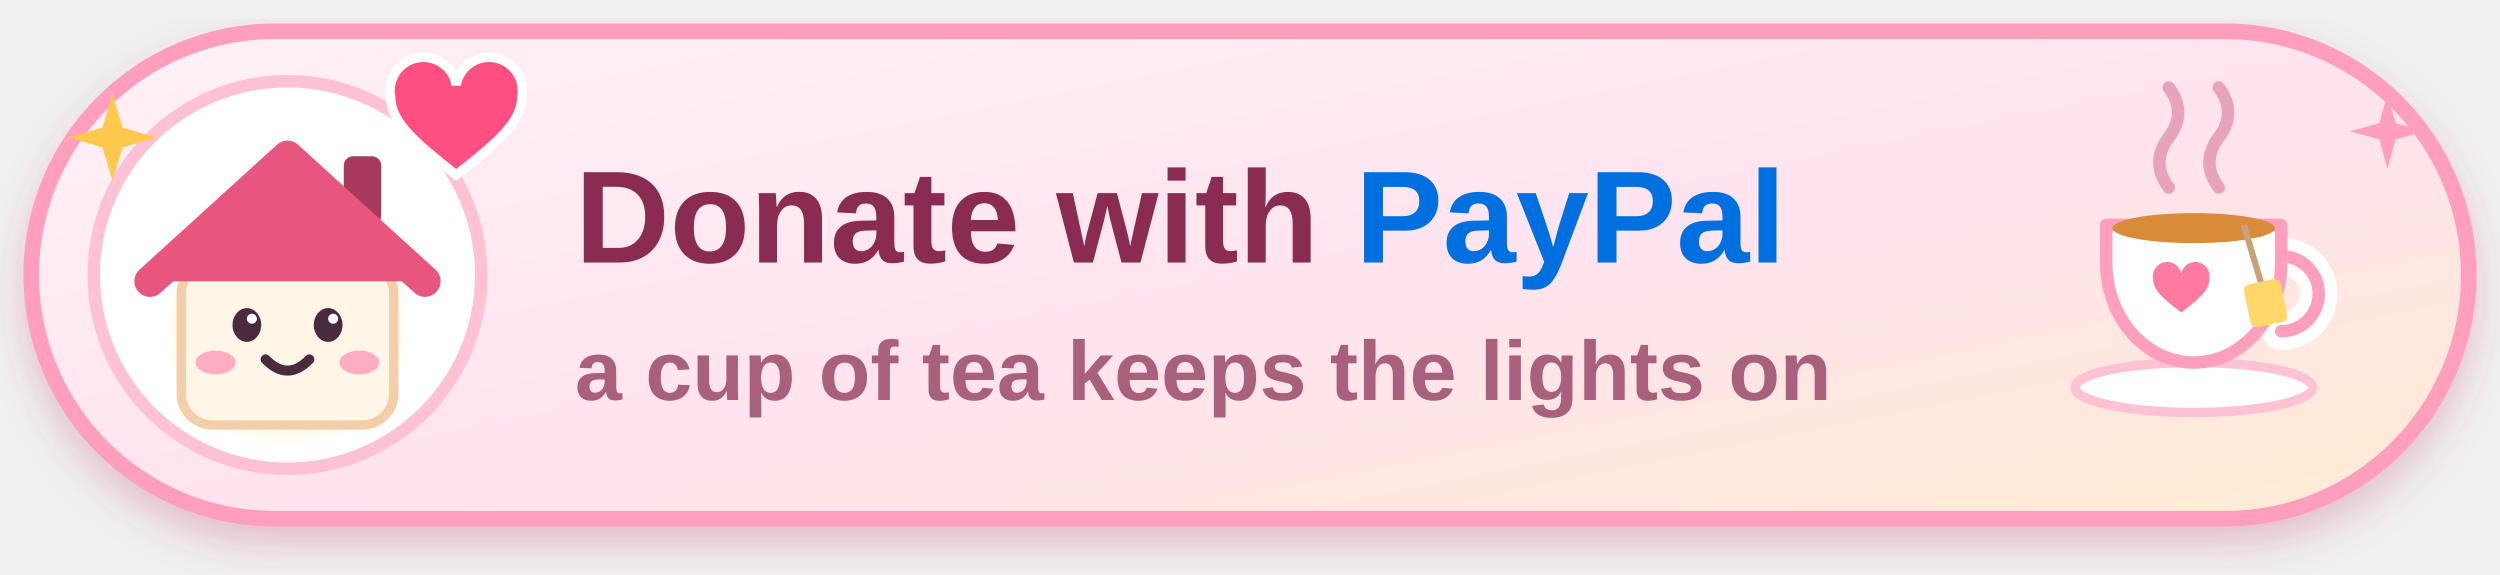
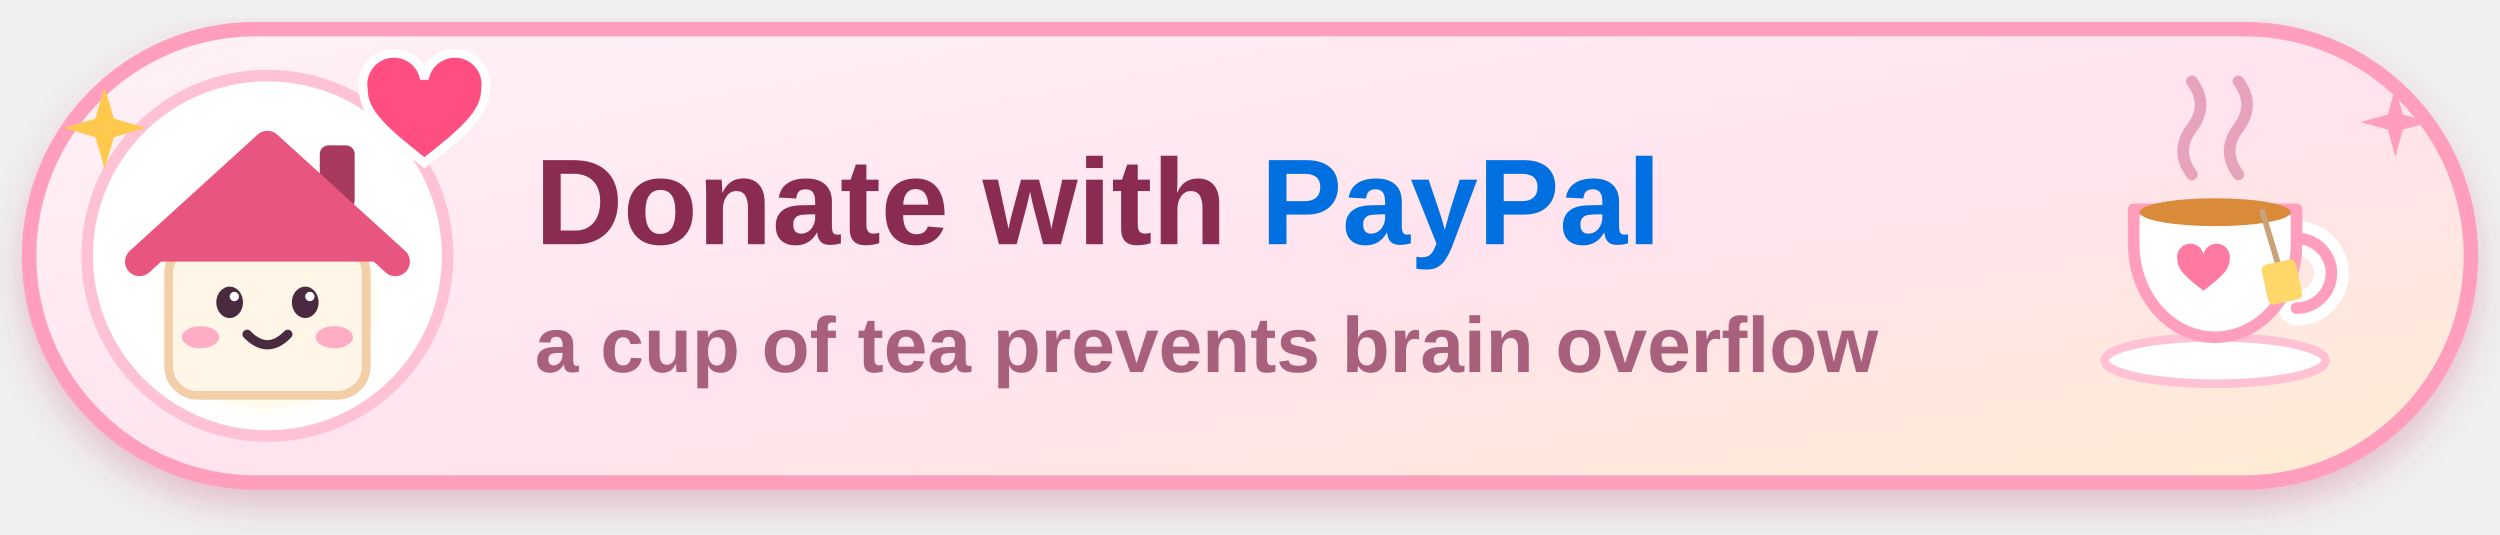
- <svg xmlns="http://www.w3.org/2000/svg" width="400" height="92" viewBox="0 0 400 92" role="img" aria-label="Donate with PayPal: a cup of tea keeps the lights on">
+ <svg xmlns="http://www.w3.org/2000/svg" width="430" height="92" viewBox="0 0 430 92" role="img" aria-label="Donate with PayPal: a cup of tea prevents brain overflow">
  <defs>
    <linearGradient id="bg" x1="0" y1="0" x2="1" y2="1">
      <stop offset="0%" stop-color="#fff2f7" />
      <stop offset="55%" stop-color="#ffe3ee" />
      <stop offset="100%" stop-color="#ffecd2" />
    </linearGradient>
    <radialGradient id="glow" cx="50%" cy="50%" r="50%">
      <stop offset="0%" stop-color="#ffd76b" stop-opacity=".9" />
      <stop offset="100%" stop-color="#ffd76b" stop-opacity="0" />
    </radialGradient>
    <filter id="shadow" x="-10%" y="-20%" width="120%" height="150%">
      <feDropShadow dx="0" dy="3" stdDeviation="3" flood-color="#c2456b" flood-opacity=".28" />
    </filter>
  </defs>
  <style>
    .t { font-family: "Nunito", "Quicksand", "Varela Round", ui-rounded, "SF Pro Rounded", "Segoe UI", "Helvetica Neue", Arial, sans-serif; }
    .heart { transform-origin: 73px 21px; animation: beat 1.6s ease-in-out infinite; }
    .spark { transform-origin: 18px 22px; animation: twinkle 2.4s ease-in-out infinite; }
    .spark2 { transform-origin: 382px 22px; animation: twinkle 2.4s ease-in-out 1.2s infinite; }
    .lid { transform-origin: 0 52px; animation: blink 5s infinite; }
    .win { animation: shine 3s ease-in-out infinite; }
    @keyframes beat { 0%, 40%, 100% { transform: scale(1); } 15% { transform: scale(1.22); } 28% { transform: scale(1.08); } }
    @keyframes twinkle { 0%, 100% { transform: scale(.4); opacity: .3; } 50% { transform: scale(1); opacity: 1; } }
    @keyframes blink { 0%, 92%, 100% { transform: scaleY(1); } 95% { transform: scaleY(.1); } }
    @keyframes shine { 0%, 100% { opacity: .55; } 50% { opacity: 1; } }
    .steam { animation: rise 2.6s ease-in-out infinite; }
    .steam2 { animation-delay: 1.3s; }
    @keyframes rise { 0% { transform: translateY(3px); opacity: 0; } 35% { opacity: .9; } 100% { transform: translateY(-5px); opacity: 0; } }
    @media (prefers-reduced-motion: reduce) { .heart, .spark, .spark2, .lid, .win, .steam { animation: none; } }
  </style>
-   <rect x="5" y="5" width="390" height="78" rx="39" fill="url(#bg)" stroke="#ff9fbd" stroke-width="2.5" filter="url(#shadow)" />
+   <rect x="5" y="5" width="420" height="78" rx="39" fill="url(#bg)" stroke="#ff9fbd" stroke-width="2.5" filter="url(#shadow)" />
  <circle cx="46" cy="44" r="31" fill="#ffffff" stroke="#ffc2d4" stroke-width="2" />
  <circle cx="46" cy="52" r="20" fill="url(#glow)" class="win" />
  <rect x="55" y="25" width="6" height="11" rx="1.5" fill="#a83a5e" />
  <rect x="29" y="42" width="34" height="26" rx="5" fill="#fff6e8" stroke="#f3cfa9" stroke-width="1.5" />
  <path d="M24 45 L46 25 L68 45" fill="#e8567f" stroke="#e8567f" stroke-width="5" stroke-linejoin="round" stroke-linecap="round" />
  <g class="lid">
    <ellipse cx="39.5" cy="52" rx="2.3" ry="2.7" fill="#4a2a3f" />
    <ellipse cx="52.5" cy="52" rx="2.3" ry="2.7" fill="#4a2a3f" />
    <circle cx="40.3" cy="51" r=".8" fill="#ffffff" />
    <circle cx="53.3" cy="51" r=".8" fill="#ffffff" />
  </g>
  <ellipse cx="34.5" cy="58" rx="3.2" ry="1.9" fill="#ffadc4" />
  <ellipse cx="57.5" cy="58" rx="3.2" ry="1.9" fill="#ffadc4" />
  <path d="M42.5 57.5 q3.5 3.6 7 0" fill="none" stroke="#4a2a3f" stroke-width="1.6" stroke-linecap="round" />
  <path class="heart" d="M73 28 c-7-5.5-10.5-8.6-10.5-12.6 a5.25 5.25 0 0 1 10.5-1.8 a5.25 5.25 0 0 1 10.5 1.8 c0 4-3.5 7.1-10.5 12.6z" fill="#ff4f81" stroke="#ffffff" stroke-width="1.5" />
  <path class="spark" d="M18 15 l1.6 5.4 5.4 1.6 -5.4 1.6 -1.6 5.4 -1.6 -5.4 -5.4 -1.6 5.4 -1.6z" fill="#ffc94d" />
-   <path class="spark2" d="M382 15 l1.3 4.7 4.7 1.3 -4.7 1.3 -1.3 4.7 -1.3 -4.7 -4.7 -1.3 4.7 -1.3z" fill="#ff9fbd" />
-   <g class="steam">
-     <path d="M347 30 q-3 -4 0 -8 q3 -4 0 -8" fill="none" stroke="#e7a3bb" stroke-width="2" stroke-linecap="round" />
+   <g transform="translate(30 0)">
+     <path class="spark2" d="M382 15 l1.3 4.7 4.7 1.3 -4.7 1.3 -1.3 4.7 -1.3 -4.7 -4.7 -1.3 4.7 -1.3z" fill="#ff9fbd" />
+     <g class="steam">
+       <path d="M347 30 q-3 -4 0 -8 q3 -4 0 -8" fill="none" stroke="#e7a3bb" stroke-width="2" stroke-linecap="round" />
+     </g>
+     <g class="steam steam2">
+       <path d="M355 30 q-3 -4 0 -8 q3 -4 0 -8" fill="none" stroke="#e7a3bb" stroke-width="2" stroke-linecap="round" />
+     </g>
+     <ellipse cx="351" cy="62" rx="19" ry="4" fill="#ffffff" stroke="#ffc2d4" stroke-width="1.5" />
+     <path d="M365 41 a6 6 0 0 1 0 12" fill="none" stroke="#ffffff" stroke-width="6" stroke-linecap="round" />
+     <path d="M365 41 a6 6 0 0 1 0 12" fill="none" stroke="#ff9fbd" stroke-width="2" stroke-linecap="round" />
+     <path d="M337 36 h28 v6 a14 16 0 0 1 -28 0 z" fill="#ffffff" stroke="#ff9fbd" stroke-width="2" stroke-linejoin="round" />
+     <ellipse cx="351" cy="36.5" rx="13" ry="2.4" fill="#d98b3a" />
+     <line x1="359" y1="36" x2="362" y2="46" stroke="#c9a27a" stroke-width="1" />
+     <rect x="359.5" y="45" width="6" height="7" rx="1" fill="#ffd76b" transform="rotate(-12 362.5 48.5)" />
+     <path d="M349 50 c-3-2.3-4.5-3.6-4.5-5.4 a2.25 2.25 0 0 1 4.5-.8 a2.25 2.25 0 0 1 4.5 .8 c0 1.8-1.5 3.1-4.5 5.4z" fill="#ff7aa0" />
  </g>
-   <g class="steam steam2">
-     <path d="M355 30 q-3 -4 0 -8 q3 -4 0 -8" fill="none" stroke="#e7a3bb" stroke-width="2" stroke-linecap="round" />
-   </g>
-   <ellipse cx="351" cy="62" rx="19" ry="4" fill="#ffffff" stroke="#ffc2d4" stroke-width="1.5" />
-   <path d="M365 41 a6 6 0 0 1 0 12" fill="none" stroke="#ffffff" stroke-width="6" stroke-linecap="round" />
-   <path d="M365 41 a6 6 0 0 1 0 12" fill="none" stroke="#ff9fbd" stroke-width="2" stroke-linecap="round" />
-   <path d="M337 36 h28 v6 a14 16 0 0 1 -28 0 z" fill="#ffffff" stroke="#ff9fbd" stroke-width="2" stroke-linejoin="round" />
-   <ellipse cx="351" cy="36.5" rx="13" ry="2.4" fill="#d98b3a" />
-   <line x1="359" y1="36" x2="362" y2="46" stroke="#c9a27a" stroke-width="1" />
-   <rect x="359.5" y="45" width="6" height="7" rx="1" fill="#ffd76b" transform="rotate(-12 362.5 48.5)" />
-   <path d="M349 50 c-3-2.3-4.5-3.6-4.5-5.4 a2.25 2.25 0 0 1 4.5-.8 a2.25 2.25 0 0 1 4.5 .8 c0 1.8-1.5 3.1-4.5 5.4z" fill="#ff7aa0" />
  <text class="t" x="92" y="42" font-size="21" font-weight="800" fill="#8a2c52">Donate with <tspan fill="#0070e0">PayPal</tspan>
  </text>
-   <text class="t" x="92" y="64" font-size="13.5" font-weight="600" fill="#a8607c">a cup of tea keeps the lights on</text>
+   <text class="t" x="92" y="64" font-size="13.5" font-weight="600" fill="#a8607c">a cup of tea prevents brain overflow</text>
</svg>
